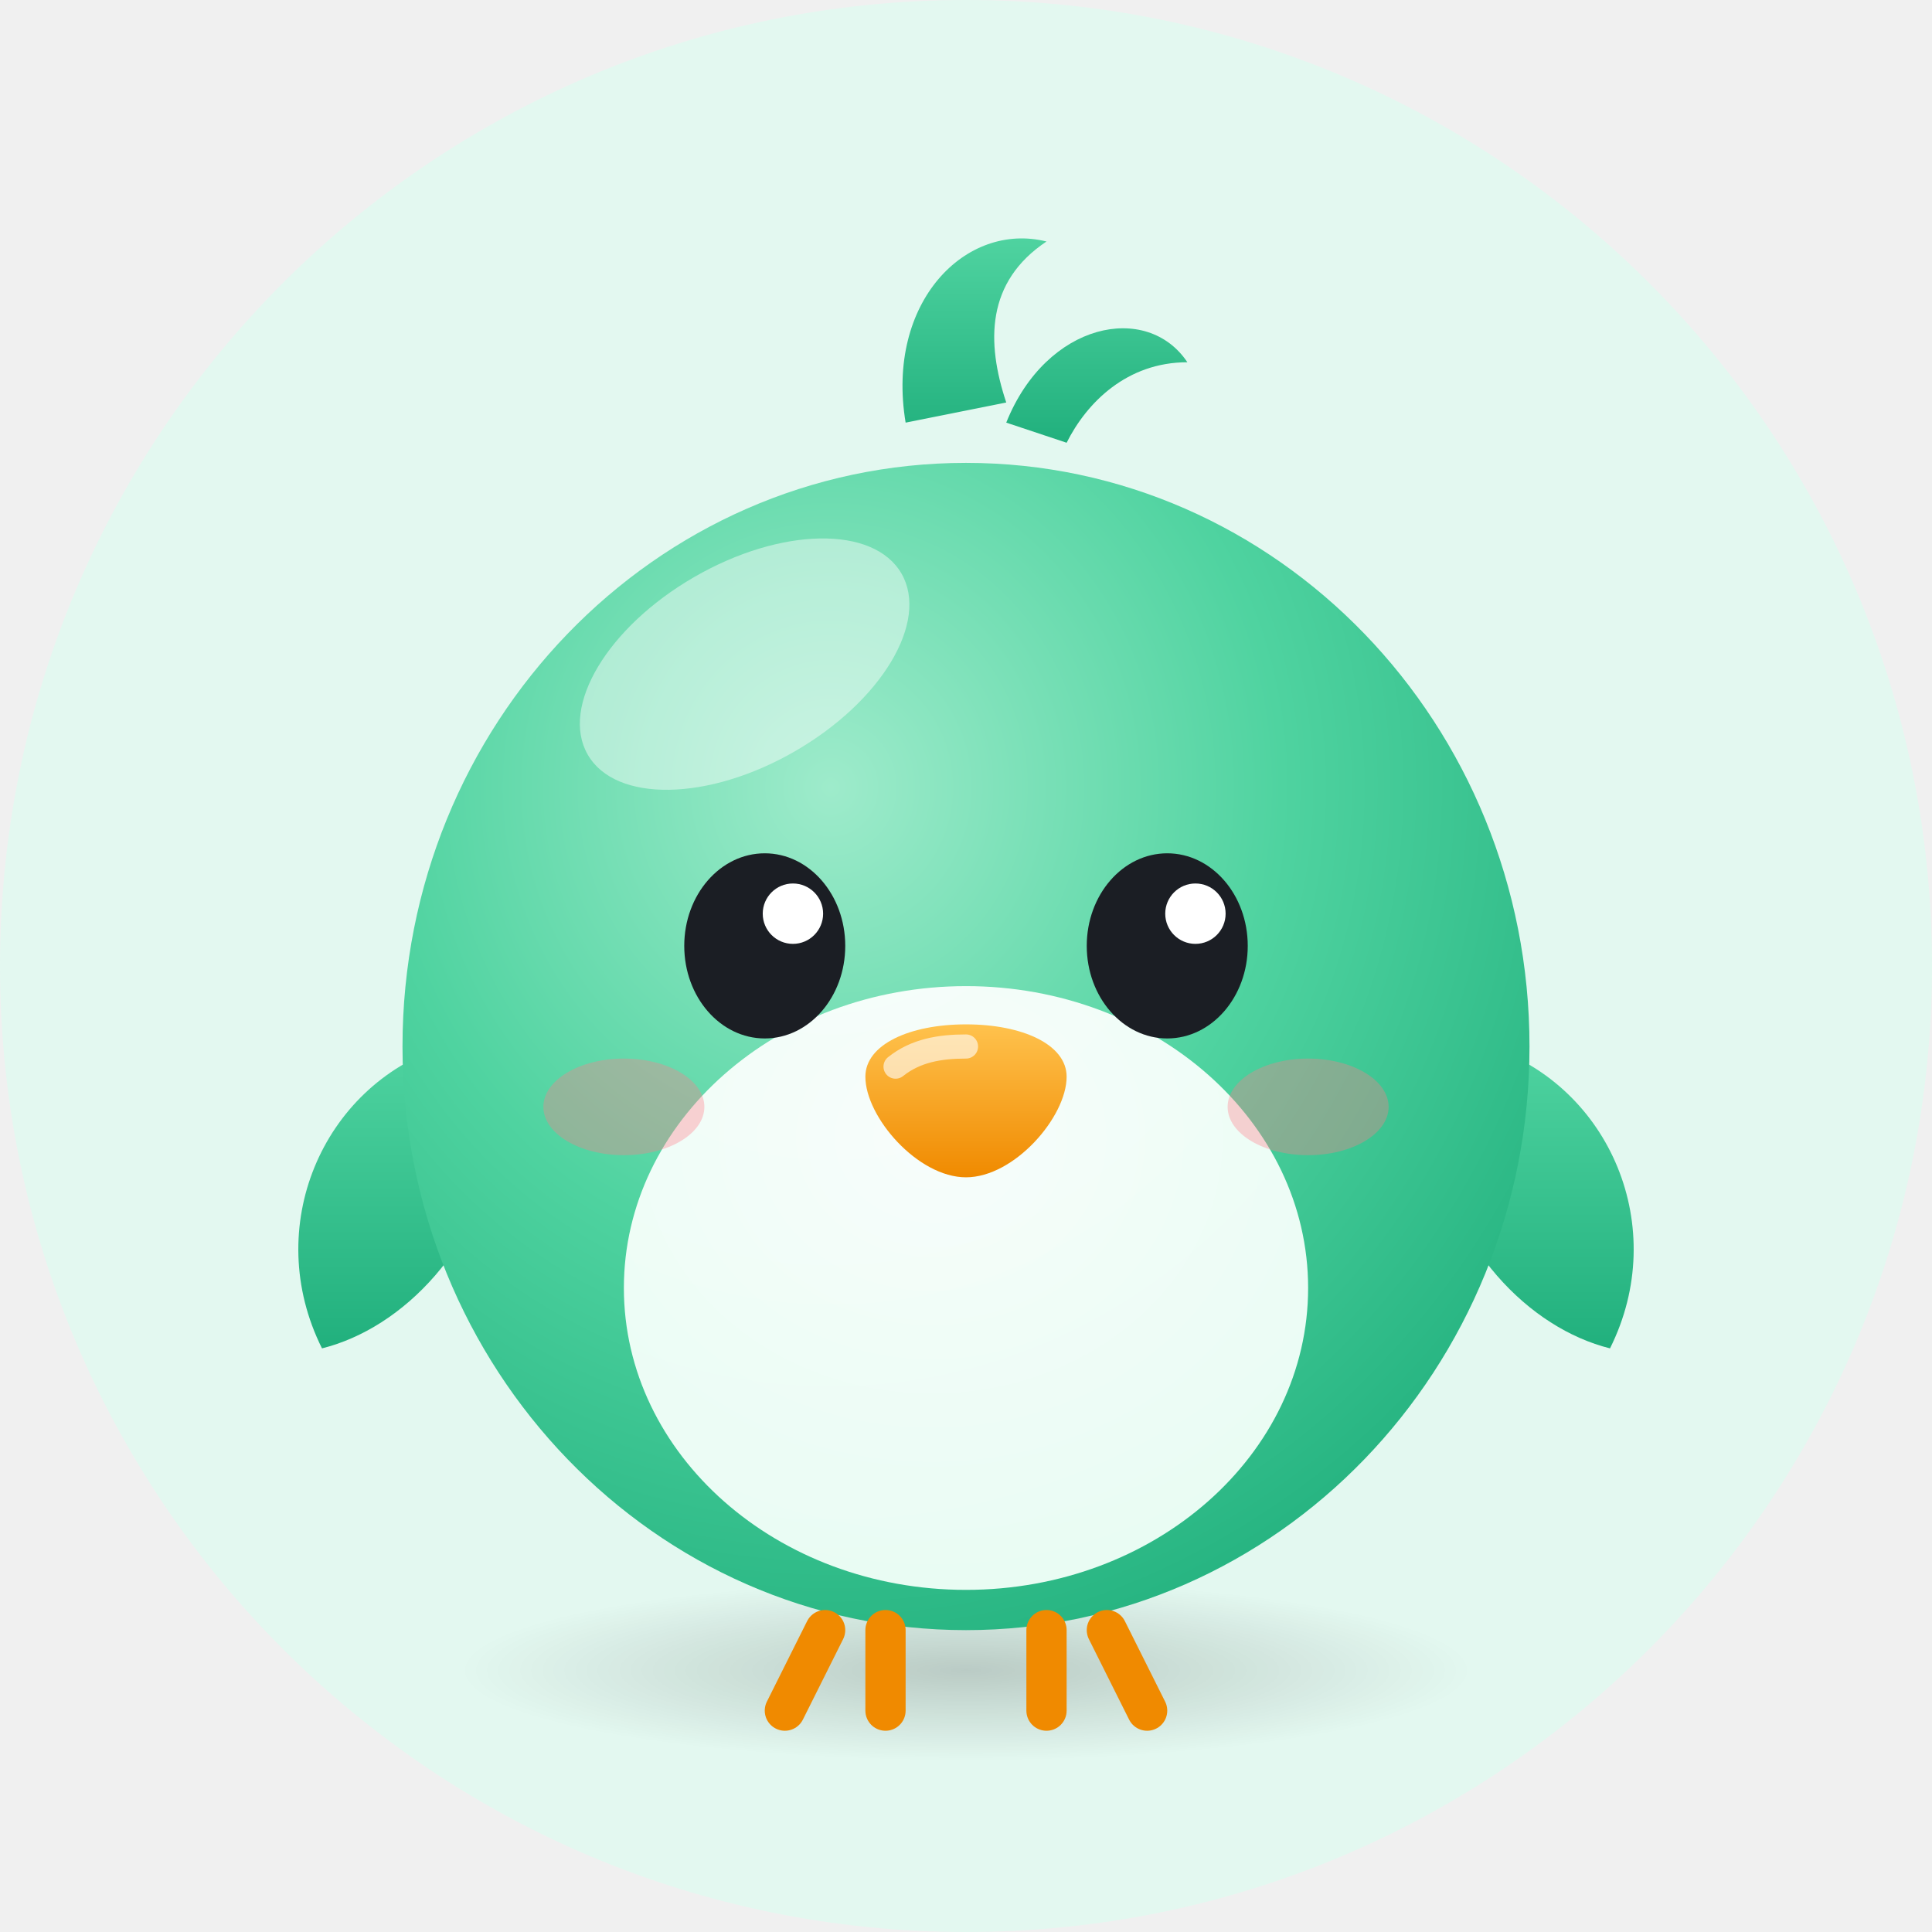
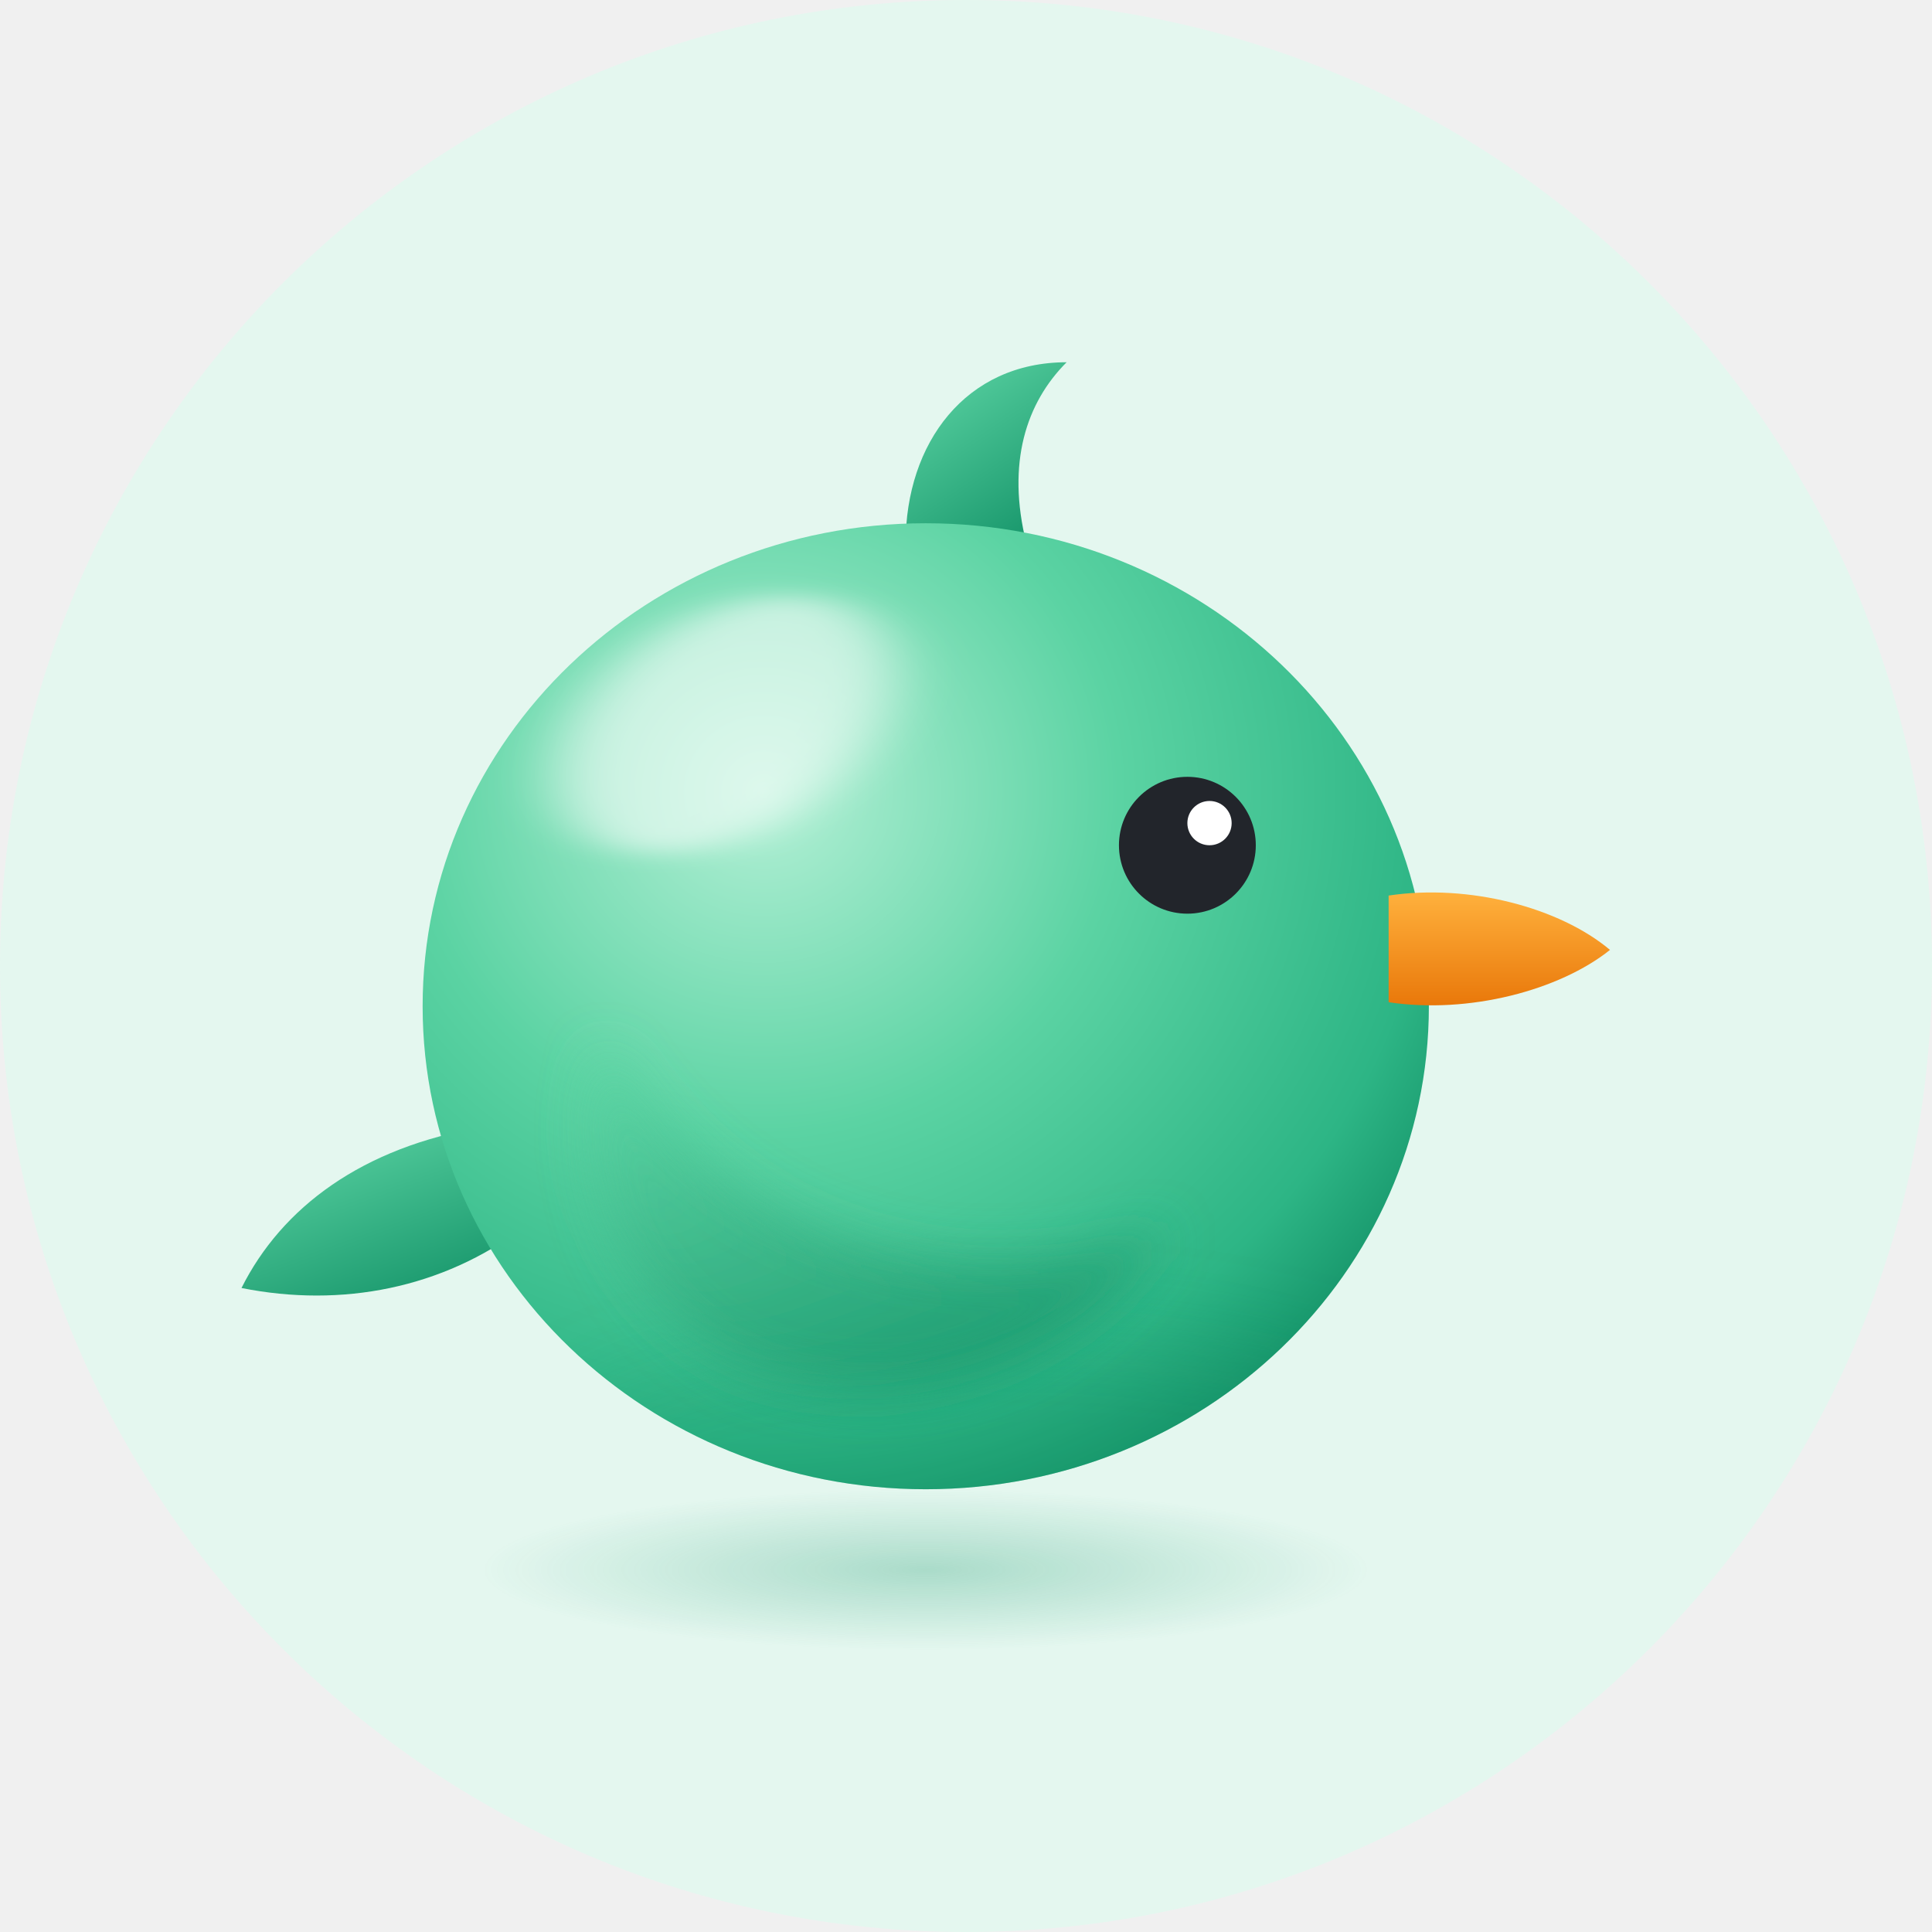
<svg xmlns="http://www.w3.org/2000/svg" viewBox="0 0 96 96">
  <defs>
-     <radialGradient id="b3" cx="38%" cy="28%" r="80%">
-       <stop offset="0" stop-color="#9EEBCB" />
-       <stop offset=".5" stop-color="#4FD3A0" />
-       <stop offset="1" stop-color="#21B07D" />
+     <radialGradient id="b3" cx="34%" cy="28%" r="78%">
+       <stop offset="0" stop-color="#B4F0D6" />
+       <stop offset=".45" stop-color="#5BD3A3" />
+       <stop offset=".85" stop-color="#2DB585" />
+       <stop offset="1" stop-color="#16956A" />
    </radialGradient>
-     <radialGradient id="e3" cx="45%" cy="25%" r="85%">
-       <stop offset="0" stop-color="#fff" />
-       <stop offset="1" stop-color="#F0FFF8" />
-     </radialGradient>
-     <linearGradient id="w3" x1="0" y1="0" x2="0" y2="1">
-       <stop offset="0" stop-color="#4FD3A0" />
-       <stop offset="1" stop-color="#21B07D" />
+     <linearGradient id="w3" x1=".2" y1="0" x2=".8" y2="1">
+       <stop offset="0" stop-color="#5BD3A3" />
+       <stop offset="1" stop-color="#16956A" />
    </linearGradient>
    <linearGradient id="k3" x1="0" y1="0" x2="0" y2="1">
-       <stop offset="0" stop-color="#FFC24D" />
-       <stop offset="1" stop-color="#F08A00" />
+       <stop offset="0" stop-color="#FFB13D" />
+       <stop offset="1" stop-color="#E9780A" />
    </linearGradient>
-     <radialGradient id="s3" cx="50%" cy="50%" r="50%">
-       <stop offset="0" stop-color="#000" stop-opacity=".18" />
-       <stop offset="1" stop-color="#000" stop-opacity="0" />
+     <radialGradient id="s3">
+       <stop offset="0" stop-color="#16956A" stop-opacity=".28" />
+       <stop offset="1" stop-color="#16956A" stop-opacity="0" />
    </radialGradient>
+     <filter id="f3" x="-50%" y="-50%" width="200%" height="200%">
+       <feGaussianBlur stdDeviation="2.2" />
+     </filter>
+     <filter id="g3" x="-50%" y="-50%" width="200%" height="200%">
+       <feGaussianBlur stdDeviation="1.2" />
+     </filter>
    <clipPath id="c3">
      <circle cx="48" cy="48" r="48" />
    </clipPath>
+     <clipPath id="o3">
+       <ellipse cx="46" cy="50" rx="25" ry="24" />
+     </clipPath>
  </defs>
  <g clip-path="url(#c3)">
-     <rect width="96" height="96" fill="#E3F8F0" />
-     <ellipse cx="48" cy="83" rx="25" ry="4.5" fill="url(#s3)" />
-     <path d="M45 21c-1-6 3-10 7-9-3 2-3 5-2 8M50 21c2-5 7-6 9-3-3 0-5 2-6 4" fill="url(#w3)" />
-     <path d="M22 52c-6 2-9 9-6 15 4-1 8-5 9-11z" fill="url(#w3)" />
-     <path d="M74 52c6 2 9 9 6 15-4-1-8-5-9-11z" fill="url(#w3)" />
-     <ellipse cx="48" cy="52" rx="28" ry="29" fill="url(#b3)" />
-     <ellipse cx="48" cy="64" rx="17" ry="15" fill="url(#e3)" opacity=".95" />
-     <ellipse cx="37" cy="33" rx="9" ry="5" fill="#fff" opacity=".45" transform="rotate(-30 37 33)" />
-     <ellipse cx="38" cy="47" rx="4" ry="4.6" fill="#1B1E24" />
-     <circle cx="39.4" cy="45.4" r="1.5" fill="#fff" />
-     <ellipse cx="58" cy="47" rx="4" ry="4.6" fill="#1B1E24" />
-     <circle cx="59.4" cy="45.4" r="1.5" fill="#fff" />
-     <path d="M43 53.5c0-1.6 2.2-2.6 5-2.6s5 1 5 2.6c0 2-2.6 5-5 5s-5-3-5-5z" fill="url(#k3)" />
-     <path d="M44.5 53c1-.8 2.2-1 3.5-1" stroke="#fff" stroke-opacity=".6" stroke-width="1.2" fill="none" stroke-linecap="round" />
-     <ellipse cx="31" cy="55" rx="4" ry="2.4" fill="#FF7A8A" opacity=".35" />
-     <ellipse cx="65" cy="55" rx="4" ry="2.4" fill="#FF7A8A" opacity=".35" />
-     <path d="M41 81l-2 4M44 81v4M52 81v4M55 81l2 4" stroke="#F08A00" stroke-width="2" stroke-linecap="round" />
+     <rect width="96" height="96" fill="#E4F7EF" />
+     <ellipse cx="46" cy="78" rx="22" ry="4" fill="url(#s3)" />
+     <path d="M24 56c-6 1-10 4-12 8 5 1 10 0 14-3z" fill="url(#w3)" />
+     <path d="M45 27c0-5 3-9 8-9-2 2-3 5-2 9z" fill="url(#w3)" />
+     <ellipse cx="46" cy="50" rx="25" ry="24" fill="url(#b3)" />
+     <g clip-path="url(#o3)">
+       <ellipse cx="50" cy="76" rx="26" ry="10" fill="#16956A" opacity=".22" filter="url(#f3)" />
+       <path d="M30 52c6 10 18 13 28 9-4 7-13 10-21 7-6-3-9-9-7-16z" fill="url(#w3)" opacity=".9" filter="url(#g3)" />
+       <ellipse cx="36" cy="36" rx="9" ry="5.5" fill="#fff" opacity=".55" transform="rotate(-28 36 36)" filter="url(#g3)" />
+     </g>
+     <path d="M69 44.5c4-.6 8.5.6 11 2.7-2.5 2-7 3.2-11 2.6z" fill="url(#k3)" />
+     <circle cx="59" cy="42" r="3.4" fill="#22252B" />
+     <circle cx="60.1" cy="40.9" r="1.1" fill="#fff" />
  </g>
</svg>
